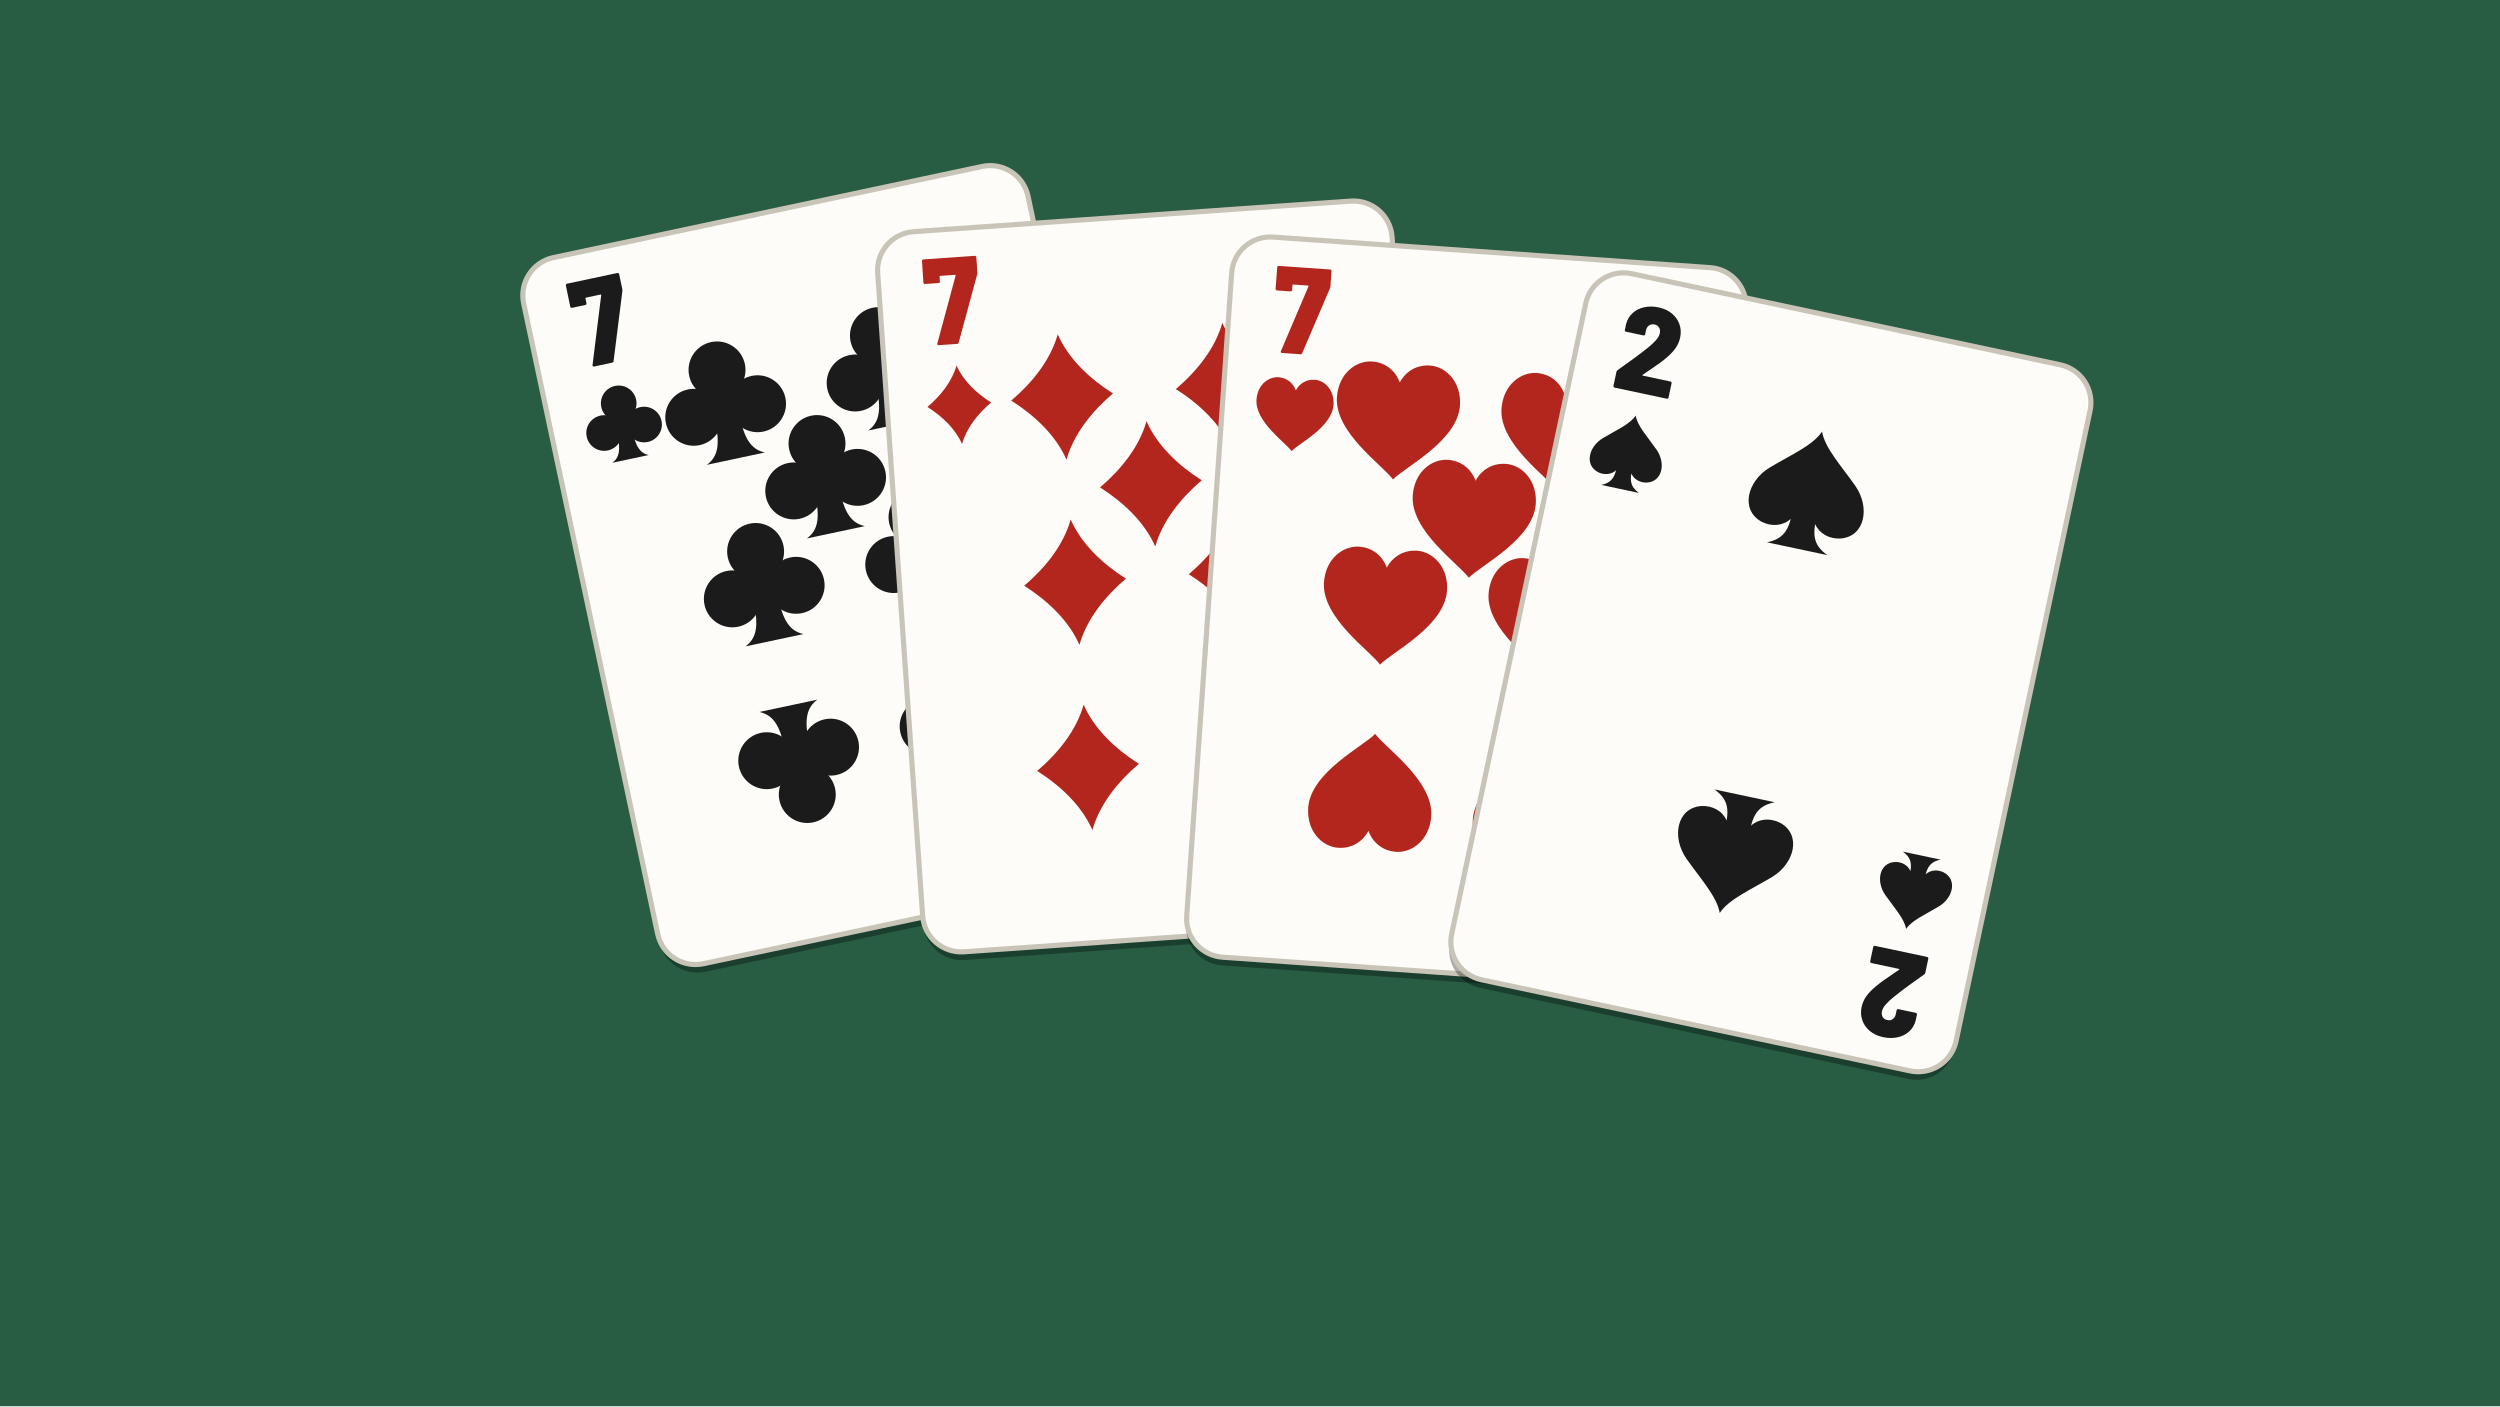
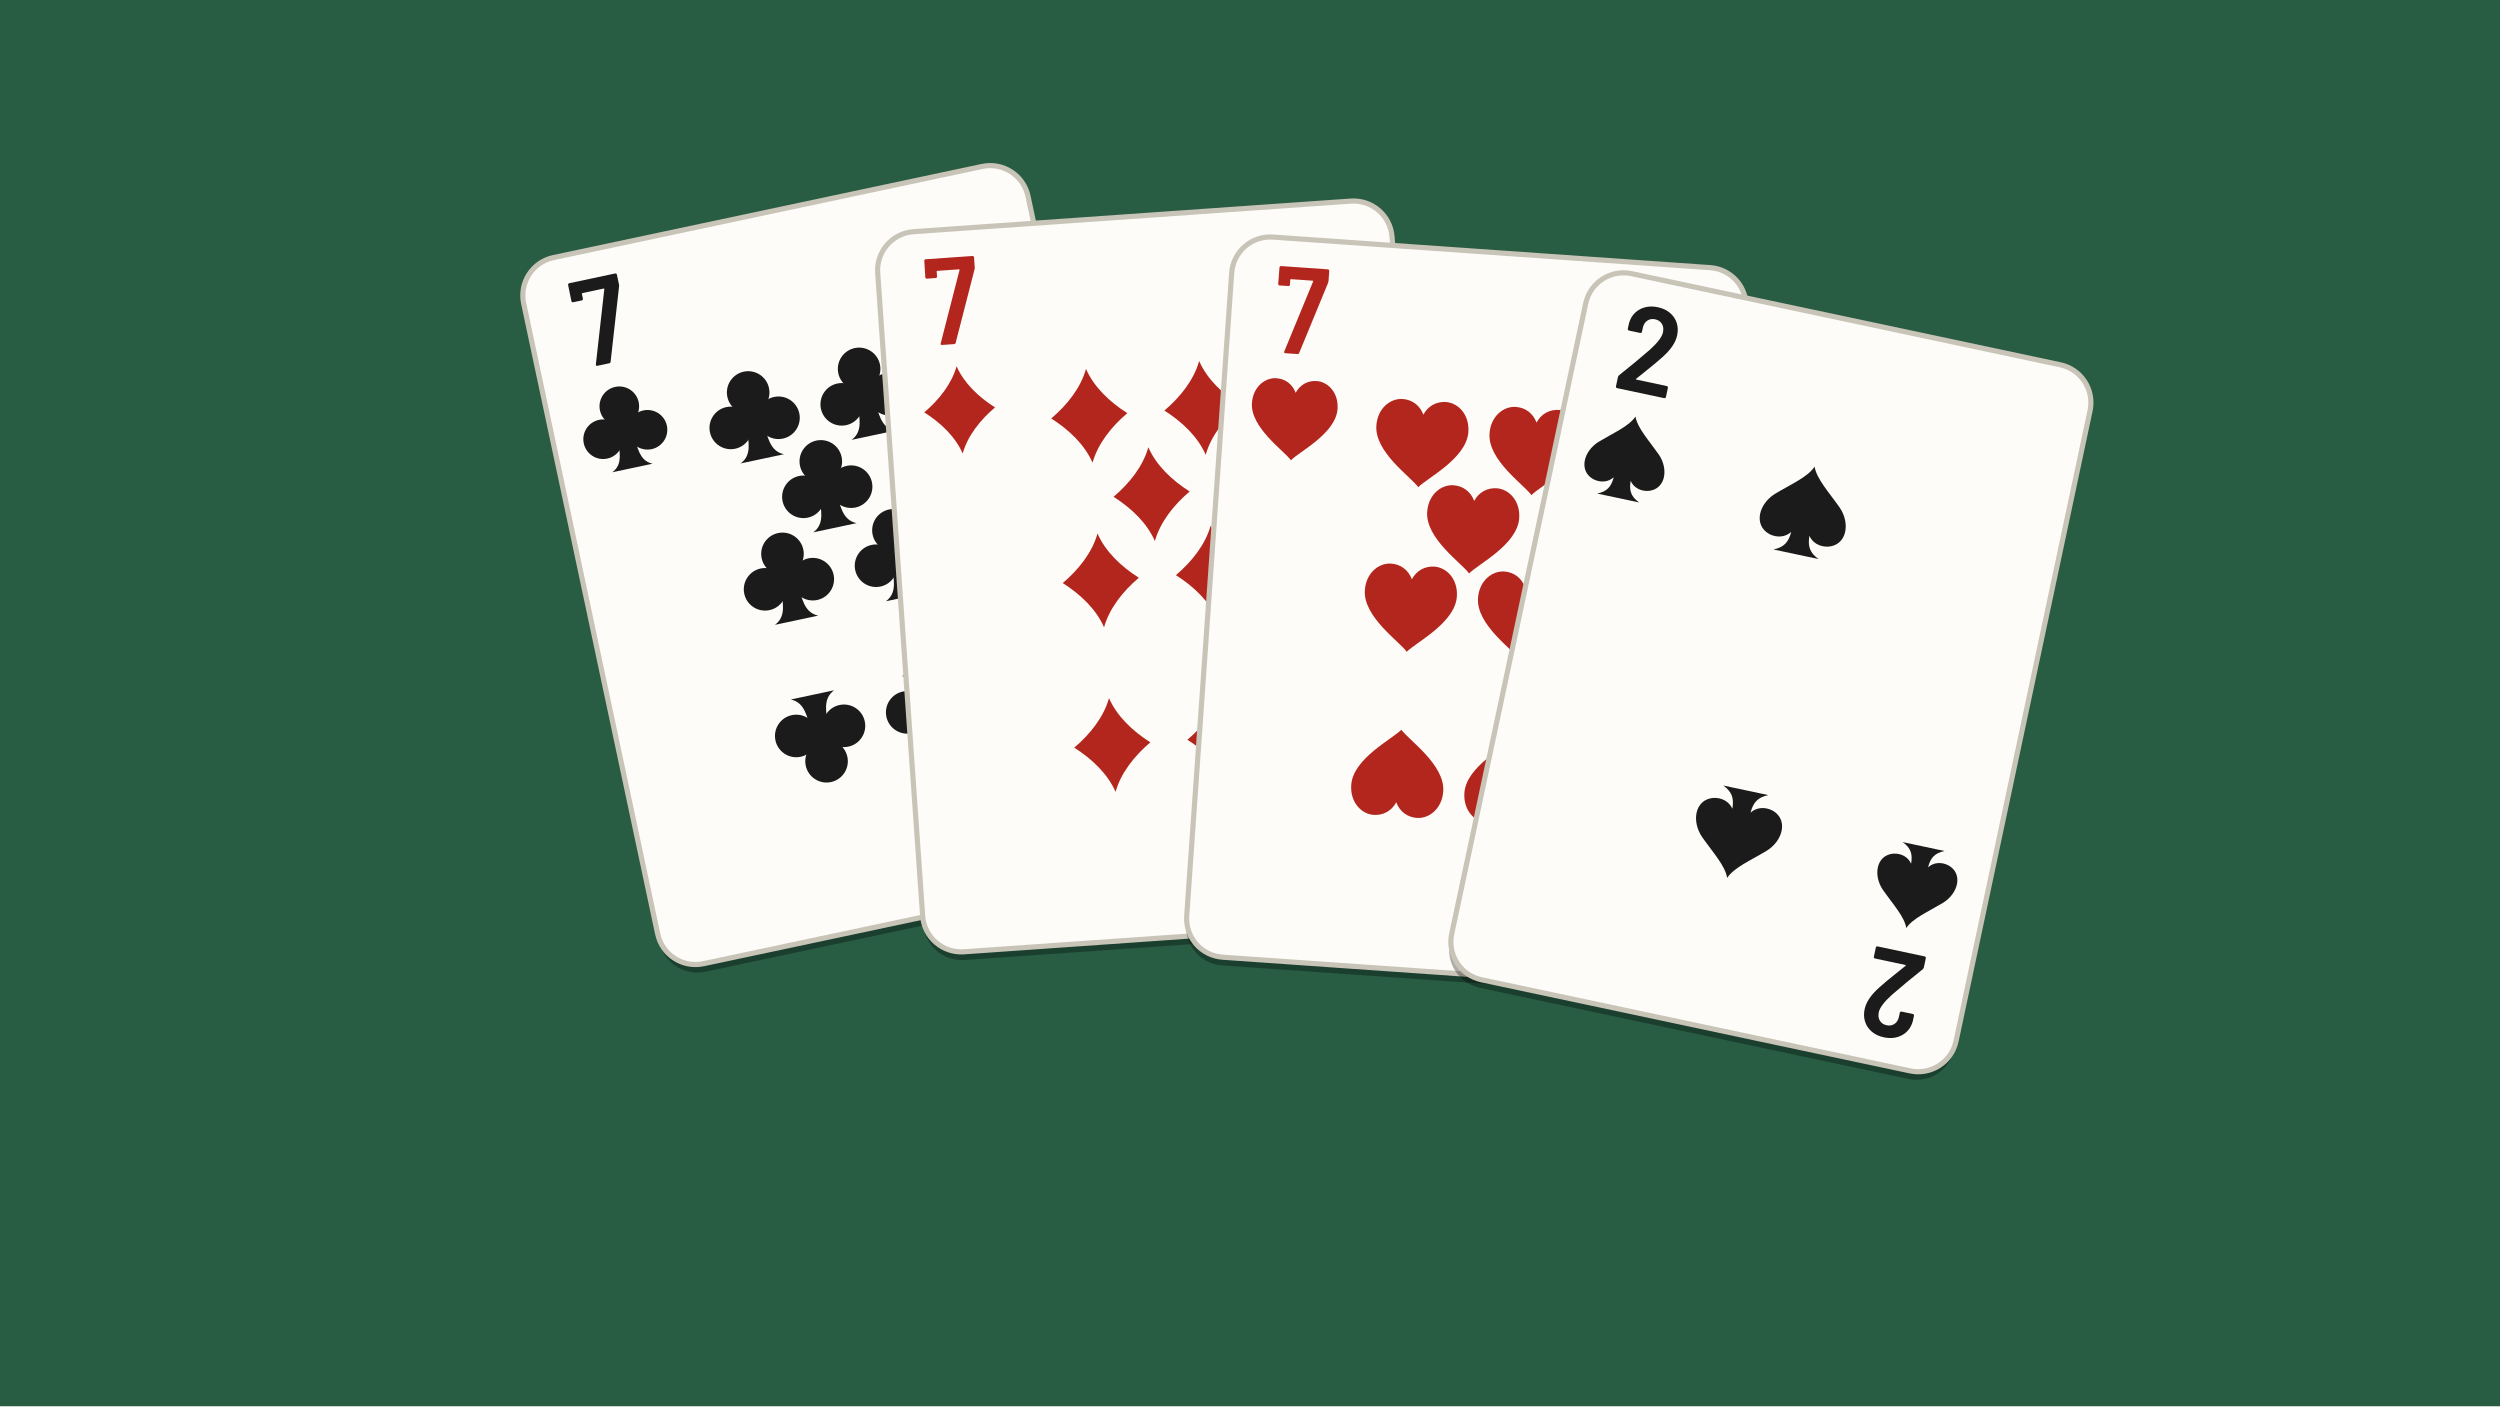
<svg xmlns="http://www.w3.org/2000/svg" width="320" height="180" viewBox="0 0 320 180">
  <defs>
-     <symbol id="zs-art-aeec59cd62" viewBox="0 0 100 140" fill="currentColor" aria-hidden="true">
-       <g class="zc-idx-std">
-         <path class="zc-gl" transform="translate(8.708 5.5) scale(1.2)" d="M1.56 13.72L5.28 2.96Q5.32 2.84 5.2 2.84L2.78 2.84Q2.68 2.84 2.68 2.94L2.68 3.74Q2.68 3.84 2.61 3.91Q2.54 3.98 2.44 3.98L0.24 3.98Q0.14 3.98 0.07 3.91Q0 3.84 0 3.74L0.02 0.24Q0.02 0.14 0.09 0.07Q0.16 0 0.26 0L8.58 0Q8.68 0 8.75 0.07Q8.82 0.14 8.82 0.24L8.82 2.68Q8.82 2.86 8.78 2.98L5.02 13.8Q4.96 14 4.76 14L1.76 14Q1.64 14 1.58 13.93Q1.52 13.86 1.56 13.72Z" fill="currentColor" />
-         <g transform="translate(14 34.1) scale(0.72)">
-           <use href="#zc-s-0" />
-         </g>
-       </g>
-       <g class="zc-idx-std" transform="rotate(180 50 70)">
-         <path class="zc-gl" transform="translate(8.708 5.5) scale(1.2)" d="M1.56 13.72L5.28 2.96Q5.32 2.84 5.2 2.84L2.78 2.84Q2.68 2.84 2.68 2.94L2.68 3.74Q2.68 3.84 2.61 3.91Q2.54 3.98 2.44 3.98L0.24 3.98Q0.14 3.98 0.07 3.91Q0 3.84 0 3.74L0.02 0.24Q0.02 0.14 0.09 0.07Q0.16 0 0.26 0L8.58 0Q8.68 0 8.75 0.07Q8.82 0.14 8.82 0.24L8.82 2.68Q8.82 2.86 8.78 2.98L5.02 13.8Q4.96 14 4.76 14L1.76 14Q1.64 14 1.58 13.93Q1.52 13.86 1.56 13.72Z" fill="currentColor" />
-         <g transform="translate(14 34.1) scale(0.72)">
-           <use href="#zc-s-0" />
-         </g>
-       </g>
-       <g class="zc-idx-row" display="none">
-         <path class="zc-gl" transform="translate(6 6) scale(2.1)" d="M1.56 13.72L5.28 2.96Q5.32 2.84 5.2 2.84L2.78 2.84Q2.68 2.84 2.68 2.94L2.68 3.74Q2.68 3.84 2.61 3.91Q2.54 3.98 2.44 3.98L0.24 3.98Q0.14 3.98 0.07 3.91Q0 3.84 0 3.74L0.02 0.24Q0.02 0.14 0.09 0.07Q0.16 0 0.26 0L8.58 0Q8.68 0 8.75 0.07Q8.82 0.14 8.82 0.24L8.82 2.68Q8.82 2.86 8.78 2.98L5.02 13.8Q4.96 14 4.76 14L1.76 14Q1.64 14 1.58 13.93Q1.52 13.86 1.56 13.72Z" fill="currentColor" />
-         <g transform="translate(63 23) scale(1.25)">
-           <use href="#zc-s-0" />
-         </g>
-       </g>
-       <g class="zc-big">
-         <g transform="translate(34 34) scale(1.15)">
-           <use href="#zc-s-0" />
-         </g>
-         <g transform="translate(66 34) scale(1.15)">
-           <use href="#zc-s-0" />
-         </g>
-         <g transform="translate(34 70) scale(1.15)">
-           <use href="#zc-s-0" />
-         </g>
-         <g transform="translate(66 70) scale(1.15)">
-           <use href="#zc-s-0" />
-         </g>
-         <g transform="translate(34 106) rotate(180) scale(1.15)">
-           <use href="#zc-s-0" />
-         </g>
-         <g transform="translate(66 106) rotate(180) scale(1.15)">
-           <use href="#zc-s-0" />
-         </g>
-         <g transform="translate(50 52) scale(1.15)">
-           <use href="#zc-s-0" />
-         </g>
-       </g>
-       <g class="zc-small" display="none">
-         <g transform="translate(50 92) scale(3.1)">
-           <use href="#zc-s-0" />
-         </g>
-       </g>
-     </symbol>
-     <symbol id="zs-art-3bb35a8f5f" viewBox="0 0 100 140" fill="currentColor" aria-hidden="true">
-       <g class="zc-idx-std">
-         <path class="zc-gl" transform="translate(8.708 5.5) scale(1.2)" d="M1.56 13.72L5.28 2.96Q5.32 2.84 5.2 2.84L2.78 2.84Q2.68 2.84 2.68 2.94L2.68 3.74Q2.68 3.84 2.61 3.91Q2.54 3.98 2.44 3.98L0.24 3.98Q0.14 3.98 0.07 3.91Q0 3.84 0 3.74L0.02 0.24Q0.02 0.14 0.09 0.07Q0.16 0 0.26 0L8.58 0Q8.68 0 8.75 0.07Q8.82 0.14 8.82 0.24L8.82 2.68Q8.82 2.86 8.78 2.98L5.02 13.8Q4.96 14 4.76 14L1.76 14Q1.64 14 1.58 13.93Q1.52 13.86 1.56 13.72Z" fill="currentColor" />
-         <g transform="translate(14 34.1) scale(0.72)">
-           <use href="#zc-s-1" />
-         </g>
-       </g>
-       <g class="zc-idx-std" transform="rotate(180 50 70)">
-         <path class="zc-gl" transform="translate(8.708 5.5) scale(1.2)" d="M1.56 13.72L5.28 2.96Q5.32 2.84 5.2 2.84L2.78 2.84Q2.68 2.84 2.68 2.94L2.68 3.74Q2.68 3.84 2.61 3.91Q2.54 3.98 2.44 3.98L0.24 3.98Q0.14 3.98 0.07 3.91Q0 3.84 0 3.74L0.02 0.24Q0.02 0.14 0.09 0.07Q0.16 0 0.26 0L8.58 0Q8.68 0 8.75 0.07Q8.82 0.14 8.82 0.24L8.82 2.68Q8.82 2.86 8.78 2.98L5.02 13.8Q4.96 14 4.76 14L1.76 14Q1.64 14 1.58 13.93Q1.52 13.86 1.56 13.72Z" fill="currentColor" />
-         <g transform="translate(14 34.1) scale(0.72)">
-           <use href="#zc-s-1" />
-         </g>
-       </g>
-       <g class="zc-idx-row" display="none">
-         <path class="zc-gl" transform="translate(6 6) scale(2.1)" d="M1.56 13.72L5.28 2.96Q5.32 2.84 5.2 2.84L2.78 2.84Q2.68 2.84 2.68 2.94L2.68 3.74Q2.68 3.84 2.61 3.91Q2.54 3.98 2.44 3.98L0.24 3.98Q0.14 3.98 0.07 3.91Q0 3.84 0 3.74L0.02 0.24Q0.02 0.14 0.09 0.07Q0.16 0 0.26 0L8.58 0Q8.68 0 8.75 0.07Q8.82 0.14 8.82 0.24L8.82 2.68Q8.82 2.86 8.78 2.98L5.02 13.8Q4.96 14 4.76 14L1.76 14Q1.64 14 1.58 13.93Q1.52 13.86 1.56 13.72Z" fill="currentColor" />
-         <g transform="translate(63 23) scale(1.25)">
-           <use href="#zc-s-1" />
-         </g>
-       </g>
-       <g class="zc-big">
-         <g transform="translate(34 34) scale(1.15)">
-           <use href="#zc-s-1" />
-         </g>
-         <g transform="translate(66 34) scale(1.15)">
-           <use href="#zc-s-1" />
-         </g>
-         <g transform="translate(34 70) scale(1.15)">
-           <use href="#zc-s-1" />
-         </g>
-         <g transform="translate(66 70) scale(1.15)">
-           <use href="#zc-s-1" />
-         </g>
-         <g transform="translate(34 106) rotate(180) scale(1.15)">
-           <use href="#zc-s-1" />
-         </g>
-         <g transform="translate(66 106) rotate(180) scale(1.15)">
-           <use href="#zc-s-1" />
-         </g>
-         <g transform="translate(50 52) scale(1.15)">
-           <use href="#zc-s-1" />
-         </g>
-       </g>
-       <g class="zc-small" display="none">
-         <g transform="translate(50 92) scale(3.1)">
-           <use href="#zc-s-1" />
-         </g>
-       </g>
-     </symbol>
-     <symbol id="zs-art-1f05ba6a95" viewBox="0 0 100 140" fill="currentColor" aria-hidden="true">
-       <g class="zc-idx-std">
-         <path class="zc-gl" transform="translate(8.708 5.5) scale(1.2)" d="M1.56 13.72L5.28 2.96Q5.32 2.84 5.2 2.84L2.78 2.84Q2.68 2.84 2.68 2.94L2.68 3.74Q2.68 3.84 2.61 3.91Q2.54 3.98 2.44 3.98L0.24 3.98Q0.14 3.98 0.07 3.91Q0 3.84 0 3.74L0.02 0.24Q0.02 0.14 0.09 0.07Q0.16 0 0.26 0L8.58 0Q8.68 0 8.75 0.07Q8.82 0.14 8.82 0.24L8.82 2.68Q8.82 2.86 8.78 2.98L5.02 13.8Q4.96 14 4.76 14L1.76 14Q1.64 14 1.58 13.93Q1.52 13.86 1.56 13.72Z" fill="currentColor" />
-         <g transform="translate(14 34.1) scale(0.72)">
-           <use href="#zc-s-2" />
-         </g>
-       </g>
-       <g class="zc-idx-std" transform="rotate(180 50 70)">
-         <path class="zc-gl" transform="translate(8.708 5.5) scale(1.2)" d="M1.56 13.72L5.28 2.96Q5.32 2.84 5.2 2.84L2.78 2.84Q2.68 2.84 2.68 2.94L2.68 3.74Q2.68 3.84 2.61 3.91Q2.54 3.98 2.44 3.98L0.24 3.98Q0.14 3.98 0.07 3.91Q0 3.84 0 3.74L0.02 0.24Q0.02 0.14 0.09 0.07Q0.16 0 0.26 0L8.58 0Q8.68 0 8.75 0.07Q8.82 0.14 8.82 0.24L8.82 2.68Q8.82 2.86 8.78 2.98L5.02 13.8Q4.96 14 4.76 14L1.76 14Q1.64 14 1.58 13.93Q1.52 13.86 1.56 13.72Z" fill="currentColor" />
-         <g transform="translate(14 34.1) scale(0.72)">
-           <use href="#zc-s-2" />
-         </g>
-       </g>
-       <g class="zc-idx-row" display="none">
-         <path class="zc-gl" transform="translate(6 6) scale(2.1)" d="M1.56 13.72L5.28 2.96Q5.32 2.84 5.2 2.84L2.78 2.84Q2.68 2.84 2.68 2.94L2.68 3.74Q2.68 3.84 2.61 3.91Q2.54 3.98 2.44 3.98L0.24 3.98Q0.14 3.98 0.07 3.91Q0 3.84 0 3.74L0.02 0.24Q0.02 0.14 0.09 0.07Q0.16 0 0.26 0L8.58 0Q8.68 0 8.75 0.07Q8.82 0.14 8.82 0.24L8.82 2.68Q8.82 2.86 8.78 2.98L5.02 13.8Q4.96 14 4.76 14L1.76 14Q1.64 14 1.58 13.93Q1.52 13.86 1.56 13.72Z" fill="currentColor" />
-         <g transform="translate(63 23) scale(1.25)">
-           <use href="#zc-s-2" />
-         </g>
-       </g>
-       <g class="zc-big">
-         <g transform="translate(34 34) scale(1.15)">
-           <use href="#zc-s-2" />
-         </g>
-         <g transform="translate(66 34) scale(1.15)">
-           <use href="#zc-s-2" />
-         </g>
-         <g transform="translate(34 70) scale(1.15)">
-           <use href="#zc-s-2" />
-         </g>
-         <g transform="translate(66 70) scale(1.15)">
-           <use href="#zc-s-2" />
-         </g>
-         <g transform="translate(34 106) rotate(180) scale(1.15)">
-           <use href="#zc-s-2" />
-         </g>
-         <g transform="translate(66 106) rotate(180) scale(1.15)">
-           <use href="#zc-s-2" />
-         </g>
-         <g transform="translate(50 52) scale(1.15)">
-           <use href="#zc-s-2" />
-         </g>
-       </g>
-       <g class="zc-small" display="none">
-         <g transform="translate(50 92) scale(3.1)">
-           <use href="#zc-s-2" />
-         </g>
-       </g>
-     </symbol>
-     <symbol id="zs-art-3c742b66eb" viewBox="0 0 100 140" fill="currentColor" aria-hidden="true">
-       <g class="zc-idx-std">
-         <path class="zc-gl" transform="translate(8.492 5.5) scale(1.2)" d="M4.38 11.16L8.94 11.16Q9.04 11.16 9.11 11.23Q9.18 11.3 9.18 11.4L9.18 13.76Q9.18 13.86 9.11 13.93Q9.04 14 8.94 14L0.32 14Q0.22 14 0.15 13.93Q0.08 13.86 0.08 13.76L0.08 11.44Q0.08 11.26 0.2 11.14Q2.7 8.46 4.22 6.6Q4.9 5.76 5.27 5.1Q5.64 4.44 5.64 3.9Q5.64 3.34 5.33 3.01Q5.02 2.68 4.5 2.68Q4 2.68 3.68 3.01Q3.36 3.34 3.36 3.86L3.36 4.54Q3.36 4.64 3.29 4.71Q3.22 4.78 3.12 4.78L0.24 4.78Q0.14 4.78 0.07 4.71Q0 4.64 0 4.54L0 3.54Q0.06 2.44 0.67 1.6Q1.28 0.76 2.3 0.3Q3.32 -0.16 4.58 -0.16Q5.9 -0.16 6.9 0.37Q7.9 0.9 8.45 1.82Q9 2.74 9 3.88Q9 4.84 8.63 5.71Q8.26 6.58 7.5 7.56Q6.68 8.62 4.78 10.56L4.32 11.04Q4.28 11.08 4.3 11.12Q4.32 11.16 4.38 11.16Z" fill="currentColor" />
-         <g transform="translate(14 34.1) scale(0.72)">
-           <use href="#zc-s-3" />
-         </g>
-       </g>
-       <g class="zc-idx-std" transform="rotate(180 50 70)">
-         <path class="zc-gl" transform="translate(8.492 5.5) scale(1.2)" d="M4.38 11.16L8.94 11.16Q9.04 11.16 9.11 11.23Q9.18 11.3 9.18 11.4L9.18 13.76Q9.18 13.86 9.11 13.93Q9.04 14 8.94 14L0.32 14Q0.22 14 0.15 13.93Q0.08 13.86 0.08 13.76L0.08 11.44Q0.08 11.26 0.2 11.14Q2.7 8.46 4.22 6.6Q4.9 5.76 5.27 5.1Q5.64 4.44 5.64 3.9Q5.64 3.34 5.33 3.01Q5.02 2.68 4.5 2.68Q4 2.68 3.68 3.01Q3.36 3.34 3.36 3.86L3.36 4.54Q3.36 4.64 3.29 4.71Q3.22 4.78 3.12 4.78L0.24 4.78Q0.14 4.78 0.07 4.71Q0 4.64 0 4.54L0 3.54Q0.06 2.44 0.67 1.6Q1.28 0.76 2.3 0.3Q3.32 -0.16 4.58 -0.16Q5.9 -0.16 6.9 0.37Q7.9 0.9 8.45 1.82Q9 2.74 9 3.88Q9 4.84 8.63 5.71Q8.26 6.58 7.5 7.56Q6.68 8.62 4.78 10.56L4.32 11.04Q4.28 11.08 4.3 11.12Q4.32 11.16 4.38 11.16Z" fill="currentColor" />
-         <g transform="translate(14 34.1) scale(0.72)">
-           <use href="#zc-s-3" />
-         </g>
-       </g>
-       <g class="zc-idx-row" display="none">
-         <path class="zc-gl" transform="translate(6 6) scale(2.1)" d="M4.38 11.16L8.94 11.16Q9.04 11.16 9.11 11.23Q9.18 11.3 9.18 11.4L9.18 13.76Q9.18 13.86 9.11 13.93Q9.04 14 8.94 14L0.32 14Q0.22 14 0.15 13.93Q0.08 13.86 0.08 13.76L0.08 11.44Q0.08 11.26 0.2 11.14Q2.7 8.46 4.22 6.6Q4.9 5.76 5.27 5.1Q5.64 4.44 5.64 3.9Q5.64 3.34 5.33 3.01Q5.02 2.68 4.5 2.68Q4 2.68 3.68 3.01Q3.36 3.34 3.36 3.86L3.36 4.54Q3.36 4.64 3.29 4.71Q3.22 4.78 3.12 4.78L0.24 4.78Q0.14 4.78 0.07 4.71Q0 4.64 0 4.54L0 3.54Q0.06 2.44 0.67 1.6Q1.28 0.76 2.3 0.3Q3.32 -0.16 4.58 -0.16Q5.9 -0.16 6.9 0.37Q7.9 0.9 8.45 1.82Q9 2.74 9 3.88Q9 4.84 8.63 5.71Q8.26 6.58 7.5 7.56Q6.68 8.62 4.78 10.56L4.32 11.04Q4.28 11.08 4.3 11.12Q4.32 11.16 4.38 11.16Z" fill="currentColor" />
-         <g transform="translate(63 23) scale(1.25)">
-           <use href="#zc-s-3" />
-         </g>
-       </g>
-       <g class="zc-big">
-         <g transform="translate(50 34) scale(1.15)">
-           <use href="#zc-s-3" />
-         </g>
-         <g transform="translate(50 106) rotate(180) scale(1.15)">
+     <symbol id="zs-art-5f7b90da73" viewBox="0 0 100 140" fill="currentColor" aria-hidden="true">
+       <g class="zc-idx-std">
+         <path class="zc-gl" transform="translate(9.152 5.5) scale(1.2)" d="M1.74 13.72L5.6 2.12Q5.64 2 5.52 2L2 2Q1.9 2 1.9 2.1L1.9 2.9Q1.9 3 1.83 3.07Q1.76 3.14 1.66 3.14L0.24 3.14Q0.14 3.14 0.07 3.07Q0 3 0 2.9L0.02 0.24Q0.02 0.14 0.09 0.07Q0.16 0 0.26 0L7.84 0Q7.94 0 8.01 0.07Q8.08 0.14 8.08 0.24L8.08 1.84Q8.08 2.02 8.04 2.14L4.16 13.8Q4.1 14 3.9 14L1.92 14Q1.8 14 1.75 13.93Q1.7 13.86 1.74 13.72Z" fill="currentColor" />
+         <g transform="translate(14 35.1) scale(0.8)">
+           <use href="#zc-s-0" />
+         </g>
+       </g>
+       <g class="zc-idx-std" transform="rotate(180 50 70)">
+         <path class="zc-gl" transform="translate(9.152 5.5) scale(1.2)" d="M1.74 13.72L5.6 2.12Q5.64 2 5.52 2L2 2Q1.9 2 1.9 2.1L1.9 2.9Q1.9 3 1.83 3.07Q1.76 3.14 1.66 3.14L0.24 3.14Q0.14 3.14 0.07 3.07Q0 3 0 2.9L0.02 0.24Q0.02 0.14 0.09 0.07Q0.16 0 0.26 0L7.84 0Q7.94 0 8.01 0.07Q8.08 0.14 8.08 0.24L8.08 1.84Q8.08 2.02 8.04 2.14L4.16 13.8Q4.1 14 3.9 14L1.92 14Q1.8 14 1.75 13.93Q1.7 13.86 1.74 13.72Z" fill="currentColor" />
+         <g transform="translate(14 35.1) scale(0.8)">
+           <use href="#zc-s-0" />
+         </g>
+       </g>
+       <g class="zc-idx-row" display="none">
+         <path class="zc-gl" transform="translate(6 6) scale(2.1)" d="M1.74 13.72L5.6 2.12Q5.64 2 5.52 2L2 2Q1.9 2 1.9 2.1L1.9 2.9Q1.9 3 1.83 3.07Q1.76 3.14 1.66 3.14L0.24 3.14Q0.14 3.14 0.07 3.07Q0 3 0 2.9L0.02 0.24Q0.02 0.14 0.09 0.07Q0.16 0 0.26 0L7.84 0Q7.94 0 8.01 0.07Q8.08 0.14 8.08 0.24L8.08 1.84Q8.08 2.02 8.04 2.14L4.16 13.8Q4.1 14 3.9 14L1.92 14Q1.8 14 1.75 13.93Q1.7 13.86 1.74 13.72Z" fill="currentColor" />
+         <g transform="translate(63 23) scale(1.25)">
+           <use href="#zc-s-0" />
+         </g>
+       </g>
+       <g class="zc-big">
+         <g transform="translate(39 38) scale(0.86)">
+           <use href="#zc-s-0" />
+         </g>
+         <g transform="translate(61 38) scale(0.86)">
+           <use href="#zc-s-0" />
+         </g>
+         <g transform="translate(39 70) scale(0.86)">
+           <use href="#zc-s-0" />
+         </g>
+         <g transform="translate(61 70) scale(0.86)">
+           <use href="#zc-s-0" />
+         </g>
+         <g transform="translate(39 102) rotate(180) scale(0.86)">
+           <use href="#zc-s-0" />
+         </g>
+         <g transform="translate(61 102) rotate(180) scale(0.86)">
+           <use href="#zc-s-0" />
+         </g>
+         <g transform="translate(50 54) scale(0.86)">
+           <use href="#zc-s-0" />
+         </g>
+       </g>
+       <g class="zc-small" display="none">
+         <g transform="translate(50 92) scale(3.1)">
+           <use href="#zc-s-0" />
+         </g>
+       </g>
+     </symbol>
+     <symbol id="zs-art-7696e96fe6" viewBox="0 0 100 140" fill="currentColor" aria-hidden="true">
+       <g class="zc-idx-std">
+         <path class="zc-gl" transform="translate(9.152 5.5) scale(1.2)" d="M1.74 13.72L5.6 2.12Q5.64 2 5.52 2L2 2Q1.9 2 1.9 2.1L1.9 2.9Q1.9 3 1.83 3.07Q1.76 3.14 1.66 3.14L0.24 3.14Q0.14 3.14 0.07 3.07Q0 3 0 2.9L0.02 0.24Q0.02 0.14 0.09 0.07Q0.16 0 0.26 0L7.84 0Q7.94 0 8.01 0.07Q8.08 0.14 8.08 0.24L8.08 1.84Q8.08 2.02 8.04 2.14L4.16 13.8Q4.1 14 3.9 14L1.92 14Q1.8 14 1.75 13.93Q1.7 13.86 1.74 13.72Z" fill="currentColor" />
+         <g transform="translate(14 35.1) scale(0.8)">
+           <use href="#zc-s-1" />
+         </g>
+       </g>
+       <g class="zc-idx-std" transform="rotate(180 50 70)">
+         <path class="zc-gl" transform="translate(9.152 5.5) scale(1.2)" d="M1.74 13.72L5.6 2.12Q5.64 2 5.52 2L2 2Q1.9 2 1.9 2.1L1.9 2.9Q1.9 3 1.83 3.07Q1.76 3.14 1.66 3.14L0.24 3.14Q0.14 3.14 0.07 3.07Q0 3 0 2.9L0.02 0.24Q0.02 0.14 0.09 0.07Q0.16 0 0.26 0L7.84 0Q7.94 0 8.01 0.07Q8.08 0.14 8.08 0.24L8.08 1.84Q8.08 2.02 8.04 2.14L4.16 13.8Q4.1 14 3.9 14L1.92 14Q1.8 14 1.75 13.93Q1.7 13.86 1.74 13.72Z" fill="currentColor" />
+         <g transform="translate(14 35.1) scale(0.8)">
+           <use href="#zc-s-1" />
+         </g>
+       </g>
+       <g class="zc-idx-row" display="none">
+         <path class="zc-gl" transform="translate(6 6) scale(2.1)" d="M1.74 13.72L5.6 2.12Q5.64 2 5.52 2L2 2Q1.9 2 1.9 2.1L1.9 2.9Q1.9 3 1.83 3.07Q1.76 3.14 1.66 3.14L0.24 3.14Q0.14 3.14 0.07 3.07Q0 3 0 2.9L0.02 0.24Q0.02 0.14 0.09 0.07Q0.16 0 0.26 0L7.84 0Q7.94 0 8.01 0.07Q8.08 0.14 8.08 0.24L8.08 1.84Q8.08 2.02 8.04 2.14L4.16 13.8Q4.1 14 3.9 14L1.92 14Q1.8 14 1.75 13.93Q1.7 13.86 1.74 13.72Z" fill="currentColor" />
+         <g transform="translate(63 23) scale(1.25)">
+           <use href="#zc-s-1" />
+         </g>
+       </g>
+       <g class="zc-big">
+         <g transform="translate(39 38) scale(0.86)">
+           <use href="#zc-s-1" />
+         </g>
+         <g transform="translate(61 38) scale(0.86)">
+           <use href="#zc-s-1" />
+         </g>
+         <g transform="translate(39 70) scale(0.86)">
+           <use href="#zc-s-1" />
+         </g>
+         <g transform="translate(61 70) scale(0.86)">
+           <use href="#zc-s-1" />
+         </g>
+         <g transform="translate(39 102) rotate(180) scale(0.86)">
+           <use href="#zc-s-1" />
+         </g>
+         <g transform="translate(61 102) rotate(180) scale(0.86)">
+           <use href="#zc-s-1" />
+         </g>
+         <g transform="translate(50 54) scale(0.86)">
+           <use href="#zc-s-1" />
+         </g>
+       </g>
+       <g class="zc-small" display="none">
+         <g transform="translate(50 92) scale(3.1)">
+           <use href="#zc-s-1" />
+         </g>
+       </g>
+     </symbol>
+     <symbol id="zs-art-38c279b919" viewBox="0 0 100 140" fill="currentColor" aria-hidden="true">
+       <g class="zc-idx-std">
+         <path class="zc-gl" transform="translate(9.152 5.5) scale(1.2)" d="M1.74 13.72L5.6 2.12Q5.64 2 5.52 2L2 2Q1.9 2 1.9 2.1L1.9 2.9Q1.9 3 1.83 3.07Q1.76 3.14 1.66 3.14L0.24 3.14Q0.14 3.14 0.07 3.07Q0 3 0 2.9L0.02 0.24Q0.02 0.14 0.09 0.07Q0.16 0 0.26 0L7.84 0Q7.94 0 8.01 0.07Q8.08 0.14 8.08 0.24L8.08 1.84Q8.08 2.02 8.04 2.14L4.16 13.8Q4.1 14 3.9 14L1.92 14Q1.8 14 1.75 13.93Q1.7 13.86 1.74 13.72Z" fill="currentColor" />
+         <g transform="translate(14 35.1) scale(0.8)">
+           <use href="#zc-s-2" />
+         </g>
+       </g>
+       <g class="zc-idx-std" transform="rotate(180 50 70)">
+         <path class="zc-gl" transform="translate(9.152 5.5) scale(1.2)" d="M1.74 13.72L5.6 2.12Q5.64 2 5.52 2L2 2Q1.9 2 1.9 2.1L1.9 2.9Q1.9 3 1.83 3.07Q1.76 3.14 1.66 3.14L0.24 3.14Q0.14 3.14 0.07 3.07Q0 3 0 2.9L0.02 0.24Q0.02 0.14 0.09 0.07Q0.16 0 0.26 0L7.84 0Q7.94 0 8.01 0.07Q8.08 0.14 8.08 0.24L8.08 1.84Q8.08 2.02 8.04 2.14L4.16 13.8Q4.1 14 3.9 14L1.92 14Q1.8 14 1.75 13.93Q1.7 13.86 1.74 13.72Z" fill="currentColor" />
+         <g transform="translate(14 35.1) scale(0.8)">
+           <use href="#zc-s-2" />
+         </g>
+       </g>
+       <g class="zc-idx-row" display="none">
+         <path class="zc-gl" transform="translate(6 6) scale(2.1)" d="M1.74 13.72L5.6 2.12Q5.64 2 5.52 2L2 2Q1.9 2 1.9 2.1L1.9 2.9Q1.9 3 1.83 3.07Q1.76 3.14 1.66 3.14L0.24 3.14Q0.14 3.14 0.07 3.07Q0 3 0 2.9L0.02 0.24Q0.02 0.14 0.09 0.07Q0.16 0 0.26 0L7.84 0Q7.94 0 8.01 0.07Q8.08 0.14 8.08 0.24L8.08 1.84Q8.08 2.02 8.04 2.14L4.16 13.8Q4.1 14 3.9 14L1.92 14Q1.8 14 1.75 13.93Q1.7 13.86 1.74 13.72Z" fill="currentColor" />
+         <g transform="translate(63 23) scale(1.25)">
+           <use href="#zc-s-2" />
+         </g>
+       </g>
+       <g class="zc-big">
+         <g transform="translate(39 38) scale(0.86)">
+           <use href="#zc-s-2" />
+         </g>
+         <g transform="translate(61 38) scale(0.86)">
+           <use href="#zc-s-2" />
+         </g>
+         <g transform="translate(39 70) scale(0.86)">
+           <use href="#zc-s-2" />
+         </g>
+         <g transform="translate(61 70) scale(0.86)">
+           <use href="#zc-s-2" />
+         </g>
+         <g transform="translate(39 102) rotate(180) scale(0.86)">
+           <use href="#zc-s-2" />
+         </g>
+         <g transform="translate(61 102) rotate(180) scale(0.86)">
+           <use href="#zc-s-2" />
+         </g>
+         <g transform="translate(50 54) scale(0.86)">
+           <use href="#zc-s-2" />
+         </g>
+       </g>
+       <g class="zc-small" display="none">
+         <g transform="translate(50 92) scale(3.1)">
+           <use href="#zc-s-2" />
+         </g>
+       </g>
+     </symbol>
+     <symbol id="zs-art-0bcb8cd5e0" viewBox="0 0 100 140" fill="currentColor" aria-hidden="true">
+       <g class="zc-idx-std">
+         <path class="zc-gl" transform="translate(9.008 5.5) scale(1.2)" d="M3.06 12L8.08 12Q8.18 12 8.25 12.07Q8.32 12.14 8.32 12.24L8.32 13.76Q8.32 13.86 8.25 13.93Q8.18 14 8.08 14L0.3 14Q0.2 14 0.13 13.93Q0.06 13.86 0.06 13.76L0.06 12.22Q0.06 12.08 0.16 11.92Q2.34 9.28 4.18 6.84Q5.68 4.78 5.68 3.64Q5.68 2.82 5.22 2.33Q4.76 1.84 4 1.84Q3.26 1.84 2.8 2.32Q2.34 2.8 2.34 3.6L2.34 4.26Q2.34 4.36 2.27 4.43Q2.2 4.5 2.1 4.5L0.24 4.5Q0.14 4.5 0.07 4.43Q0 4.36 0 4.26L0 3.4Q0.08 1.8 1.2 0.82Q2.32 -0.16 4.04 -0.16Q5.24 -0.16 6.14 0.33Q7.04 0.82 7.53 1.68Q8.02 2.54 8.02 3.62Q8.02 4.54 7.63 5.5Q7.24 6.46 6.44 7.56Q5.7 8.6 3.98 10.68Q3.64 11.08 3 11.88Q2.96 11.92 2.98 11.96Q3 12 3.06 12Z" fill="currentColor" />
+         <g transform="translate(14 35.1) scale(0.8)">
+           <use href="#zc-s-3" />
+         </g>
+       </g>
+       <g class="zc-idx-std" transform="rotate(180 50 70)">
+         <path class="zc-gl" transform="translate(9.008 5.5) scale(1.2)" d="M3.06 12L8.08 12Q8.18 12 8.25 12.07Q8.32 12.14 8.32 12.24L8.32 13.76Q8.32 13.86 8.25 13.93Q8.18 14 8.08 14L0.3 14Q0.2 14 0.13 13.93Q0.06 13.86 0.06 13.76L0.06 12.22Q0.06 12.08 0.16 11.92Q2.34 9.28 4.18 6.84Q5.68 4.78 5.68 3.64Q5.68 2.82 5.22 2.33Q4.76 1.84 4 1.84Q3.26 1.84 2.8 2.32Q2.34 2.8 2.34 3.6L2.34 4.26Q2.34 4.36 2.27 4.43Q2.2 4.5 2.1 4.5L0.24 4.5Q0.14 4.5 0.07 4.43Q0 4.36 0 4.26L0 3.4Q0.08 1.8 1.2 0.82Q2.32 -0.16 4.04 -0.16Q5.24 -0.16 6.14 0.33Q7.04 0.82 7.53 1.68Q8.02 2.54 8.02 3.62Q8.02 4.54 7.63 5.5Q7.24 6.46 6.44 7.56Q5.7 8.6 3.98 10.68Q3.64 11.08 3 11.88Q2.96 11.92 2.98 11.96Q3 12 3.06 12Z" fill="currentColor" />
+         <g transform="translate(14 35.1) scale(0.8)">
+           <use href="#zc-s-3" />
+         </g>
+       </g>
+       <g class="zc-idx-row" display="none">
+         <path class="zc-gl" transform="translate(6 6) scale(2.1)" d="M3.06 12L8.08 12Q8.18 12 8.25 12.07Q8.32 12.14 8.32 12.24L8.32 13.76Q8.32 13.86 8.25 13.93Q8.18 14 8.08 14L0.3 14Q0.2 14 0.13 13.93Q0.06 13.86 0.06 13.76L0.06 12.22Q0.06 12.08 0.16 11.92Q2.34 9.28 4.18 6.84Q5.68 4.78 5.68 3.64Q5.68 2.82 5.22 2.33Q4.76 1.84 4 1.84Q3.26 1.84 2.8 2.32Q2.34 2.8 2.34 3.6L2.34 4.26Q2.34 4.36 2.27 4.43Q2.2 4.5 2.1 4.5L0.24 4.5Q0.14 4.5 0.07 4.43Q0 4.36 0 4.26L0 3.4Q0.08 1.8 1.2 0.82Q2.32 -0.16 4.04 -0.16Q5.24 -0.16 6.14 0.33Q7.04 0.82 7.53 1.68Q8.02 2.54 8.02 3.62Q8.02 4.54 7.63 5.5Q7.24 6.46 6.44 7.56Q5.7 8.6 3.98 10.68Q3.64 11.08 3 11.88Q2.96 11.92 2.98 11.96Q3 12 3.06 12Z" fill="currentColor" />
+         <g transform="translate(63 23) scale(1.25)">
+           <use href="#zc-s-3" />
+         </g>
+       </g>
+       <g class="zc-big">
+         <g transform="translate(50 38) scale(0.86)">
+           <use href="#zc-s-3" />
+         </g>
+         <g transform="translate(50 102) rotate(180) scale(0.86)">
          <use href="#zc-s-3" />
        </g>
      </g>
      <g class="zc-small" display="none">
        <g transform="translate(50 92) scale(3.1)">
          <use href="#zc-s-3" />
        </g>
      </g>
    </symbol>
    <symbol id="zc-s-0" overflow="visible">
      <circle cy="-5.3" r="4.8" />
      <circle cx="-5.5" cy="1.7" r="4.8" />
      <circle cx="5.5" cy="1.7" r="4.8" />
      <circle cy="0.4" r="3.4" />
      <path d="M-2.1 3C-2.1 7-2.8 9-5 10H5C2.8 9 2.1 7 2.1 3Z" />
    </symbol>
    <symbol id="zc-s-1" overflow="visible">
      <path d="M0-10.6C1.5-6.4 4.8-2.8 8.6 0 4.8 2.8 1.5 6.4 0 10.6-1.5 6.4-4.8 2.8-8.6 0-4.8-2.8-1.5-6.4 0-10.6Z" />
    </symbol>
    <symbol id="zc-s-2" overflow="visible">
      <path d="M0 9.8C-1.8 7.6-10.4 2.6-10.4-3.4-10.4-7.4-7.6-9.8-4.9-9.8-2.7-9.8-.9-8.6 0-6.6 .9-8.6 2.7-9.8 4.9-9.8 7.6-9.8 10.4-7.4 10.4-3.4 10.4 2.6 1.8 7.6 0 9.8Z" />
    </symbol>
    <symbol id="zc-s-3" overflow="visible">
      <path d="M0-10.2C1-7.6 4.4-5.2 7.4-2.4 10.6 .6 10.8 5.6 6.8 6.8 4.9 7.3 3.1 6.7 2.1 5.3 2.2 7.6 2.9 9 5.2 10H-5.2C-2.9 9-2.2 7.6-2.1 5.3-3.1 6.7-4.9 7.3-6.8 6.8-10.8 5.6-10.6 .6-7.4-2.4-4.4-5.2-1 -7.6 0-10.2Z" />
    </symbol>
  </defs>
  <rect width="320" height="180" fill="#285c43" />
  <g transform="translate(66 34) rotate(-12) scale(0.66)" style="color:#1b1b1b">
    <rect y="1.6" width="100" height="140" rx="7.5" fill="rgba(0,0,0,0.32)" />
    <rect width="100" height="140" rx="7.5" fill="#fdfcf8" stroke="#c9c4b8" />
-     <use href="#zs-art-aeec59cd62" width="100" height="140" />
+     <use href="#zs-art-5f7b90da73" width="100" height="140" />
  </g>
  <g transform="translate(112 30) rotate(-4) scale(0.66)" style="color:#b3261e">
    <rect y="1.6" width="100" height="140" rx="7.5" fill="rgba(0,0,0,0.32)" />
    <rect width="100" height="140" rx="7.5" fill="#fdfcf8" stroke="#c9c4b8" />
-     <use href="#zs-art-3bb35a8f5f" width="100" height="140" />
+     <use href="#zs-art-7696e96fe6" width="100" height="140" />
  </g>
  <g transform="translate(158 30) rotate(4) scale(0.66)" style="color:#b3261e">
    <rect y="1.6" width="100" height="140" rx="7.5" fill="rgba(0,0,0,0.32)" />
    <rect width="100" height="140" rx="7.5" fill="#fdfcf8" stroke="#c9c4b8" />
-     <use href="#zs-art-1f05ba6a95" width="100" height="140" />
+     <use href="#zs-art-38c279b919" width="100" height="140" />
  </g>
  <g transform="translate(204 34) rotate(12) scale(0.66)" style="color:#1b1b1b">
    <rect y="1.6" width="100" height="140" rx="7.5" fill="rgba(0,0,0,0.32)" />
    <rect width="100" height="140" rx="7.5" fill="#fdfcf8" stroke="#c9c4b8" />
-     <use href="#zs-art-3c742b66eb" width="100" height="140" />
+     <use href="#zs-art-0bcb8cd5e0" width="100" height="140" />
  </g>
</svg>
